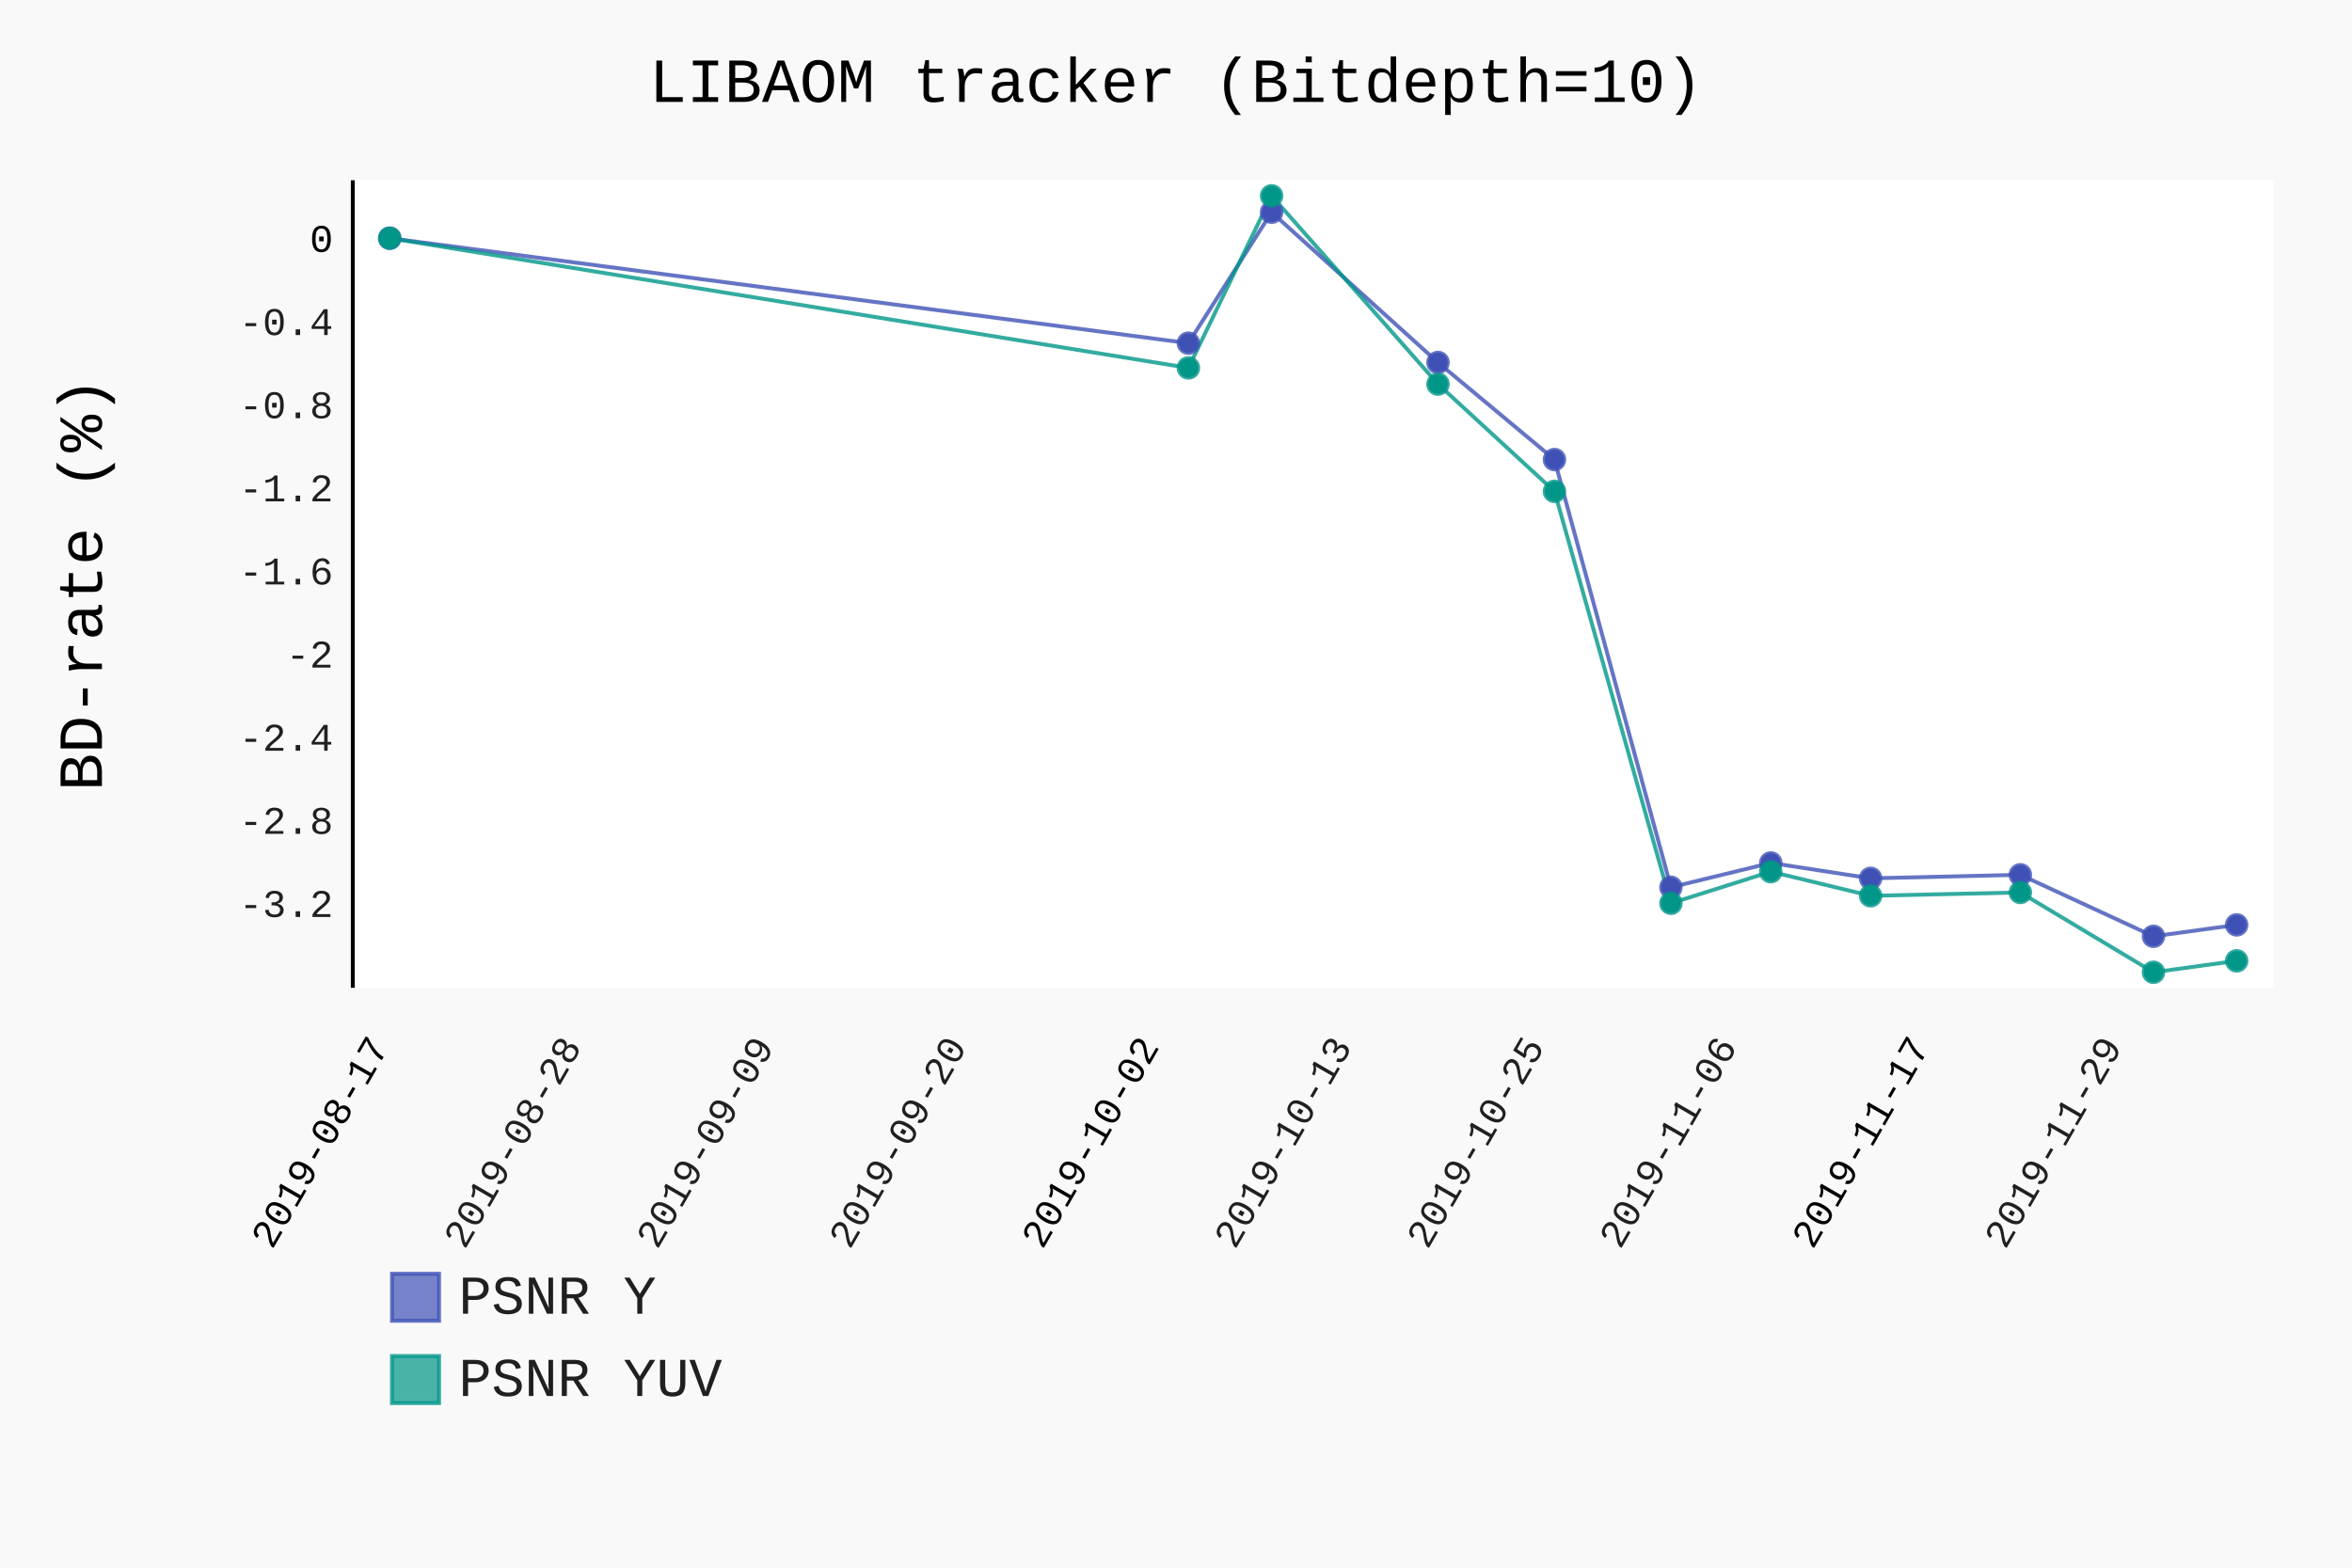
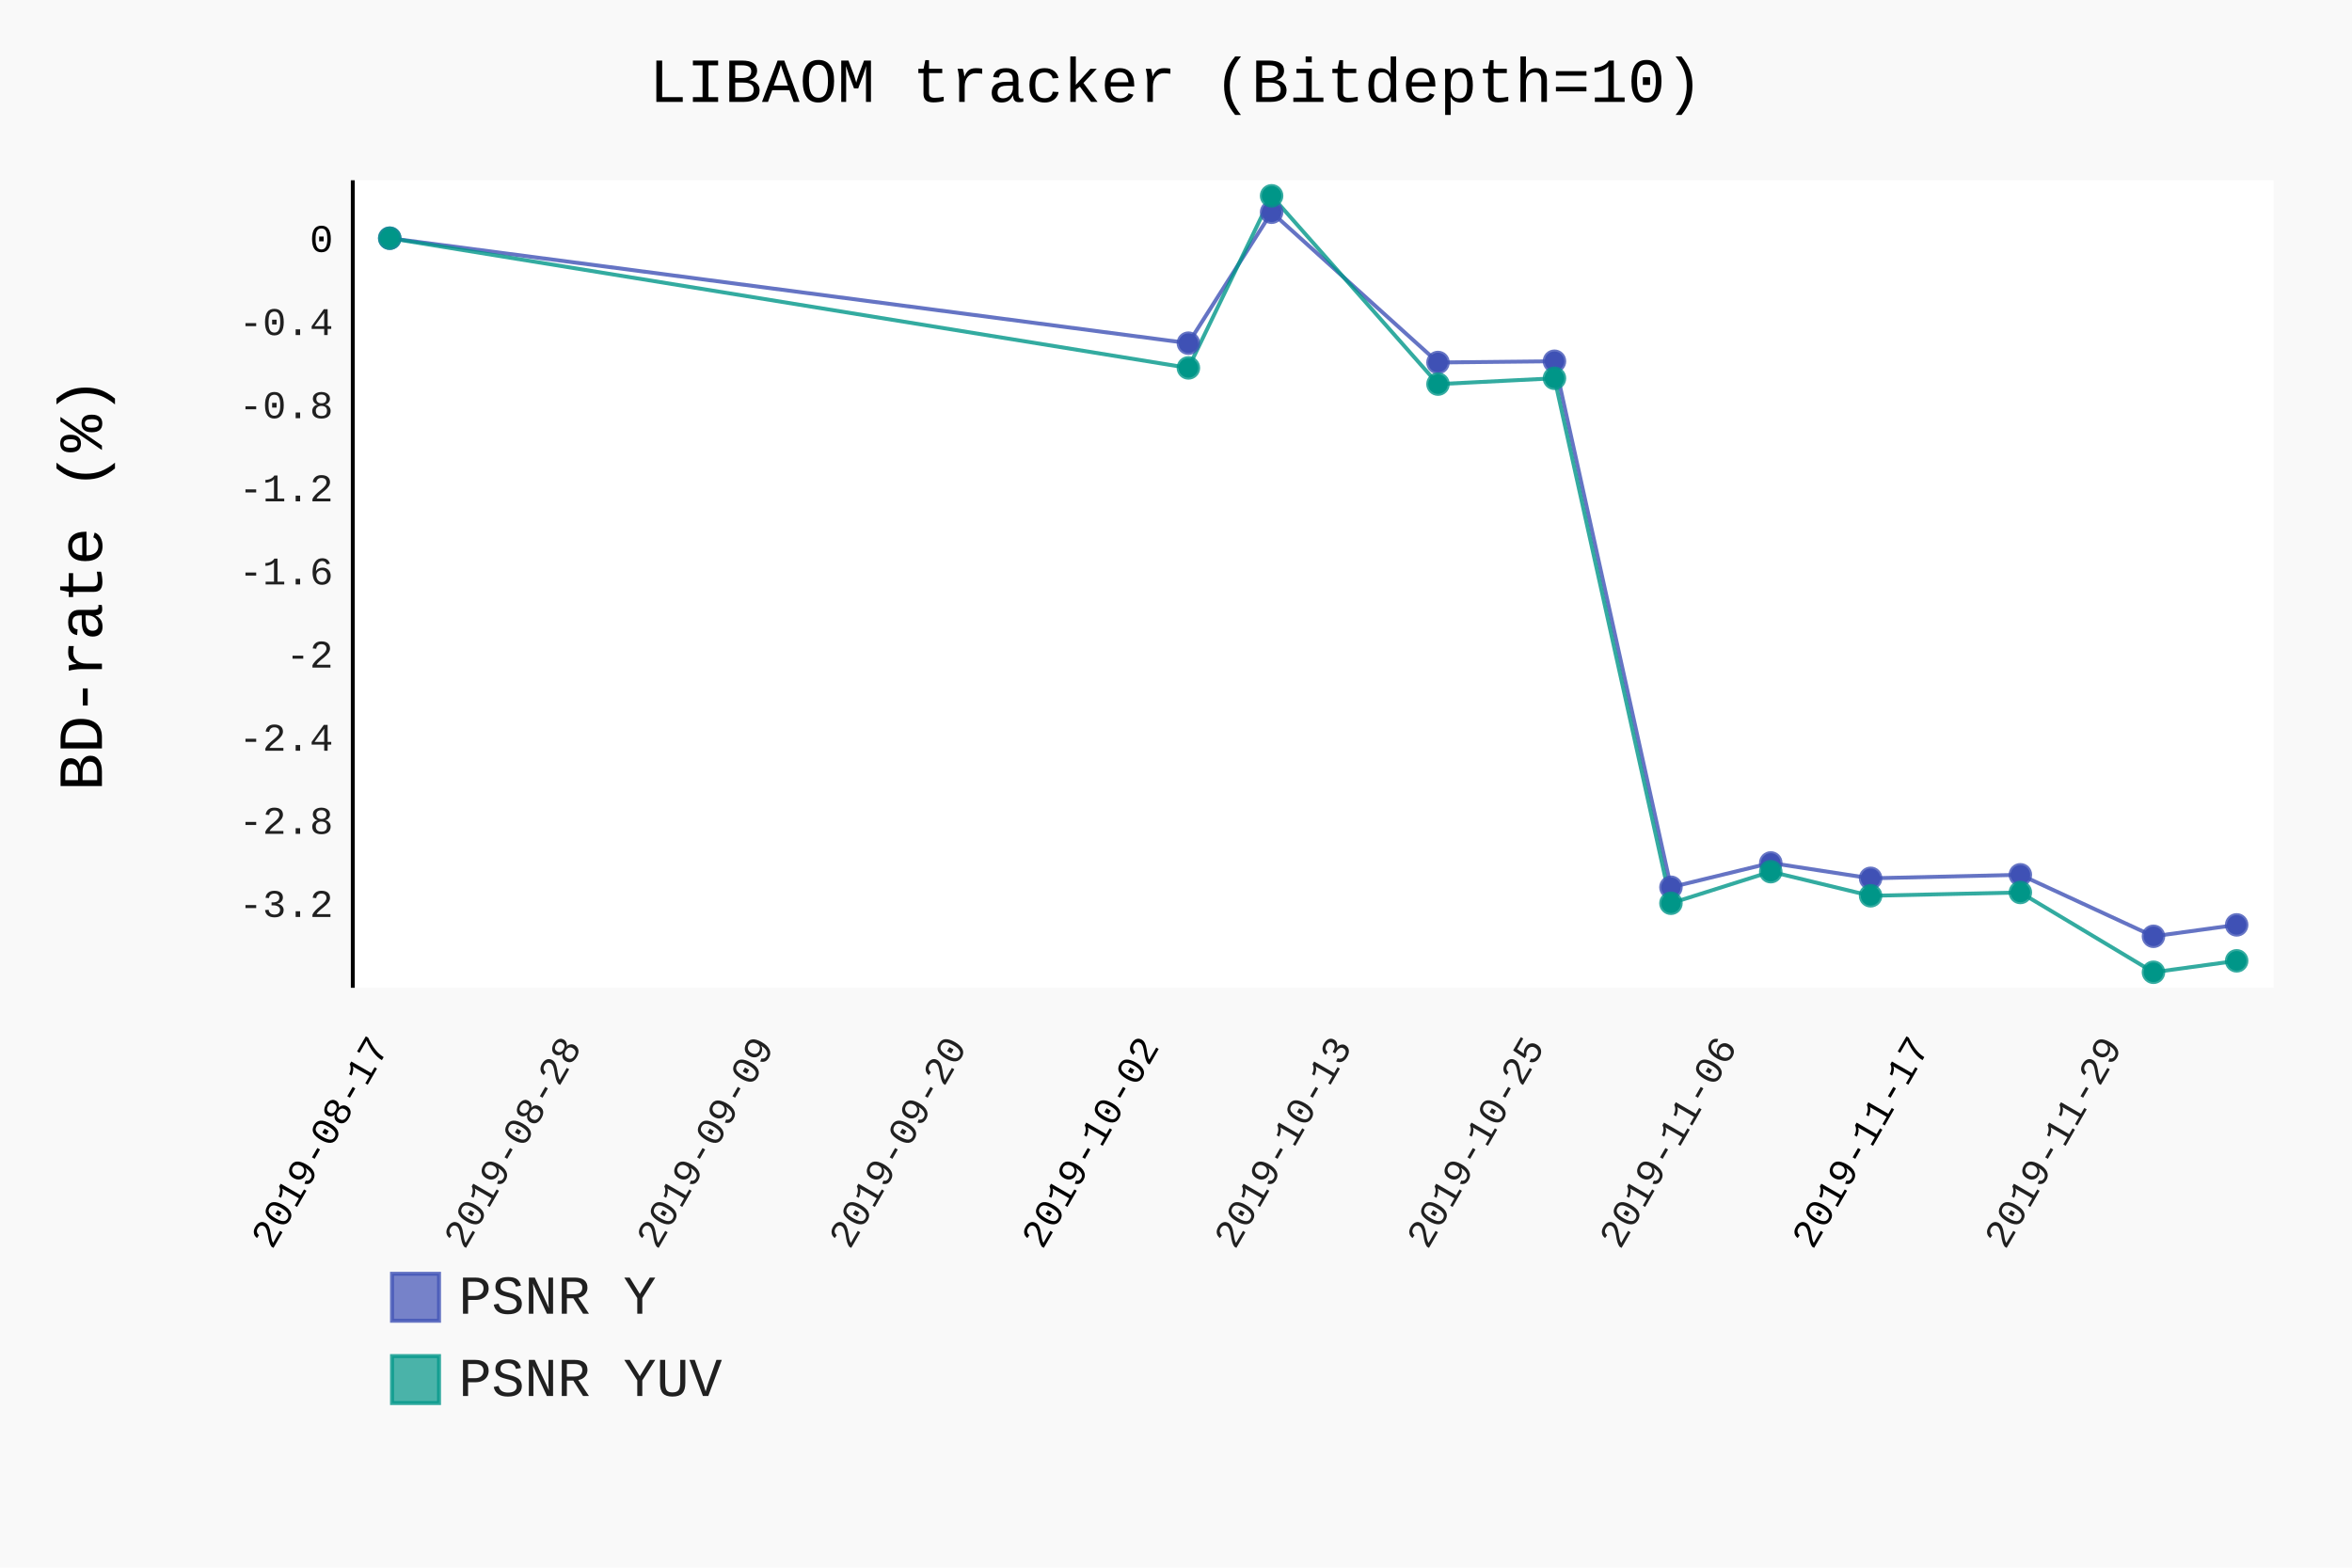
- <svg xmlns="http://www.w3.org/2000/svg" id="chart-8b65feb4-fc6b-46e3-8fc8-1f047e41b233" class="pygal-chart" viewBox="0 0 600 400">
+ <svg xmlns="http://www.w3.org/2000/svg" id="chart-8288afb8-aa36-4e2f-8c2d-95355489bf03" class="pygal-chart" viewBox="0 0 600 400">
  <defs>
-     <style type="text/css">#chart-8b65feb4-fc6b-46e3-8fc8-1f047e41b233{-webkit-user-select:none;-webkit-font-smoothing:antialiased;font-family:Consolas,"Liberation Mono",Menlo,Courier,monospace}#chart-8b65feb4-fc6b-46e3-8fc8-1f047e41b233 .title{font-family:Consolas,"Liberation Mono",Menlo,Courier,monospace;font-size:16px}#chart-8b65feb4-fc6b-46e3-8fc8-1f047e41b233 .legends .legend text{font-family:Consolas,"Liberation Mono",Menlo,Courier,monospace;font-size:14px}#chart-8b65feb4-fc6b-46e3-8fc8-1f047e41b233 .axis text{font-family:Consolas,"Liberation Mono",Menlo,Courier,monospace;font-size:10px}#chart-8b65feb4-fc6b-46e3-8fc8-1f047e41b233 .axis text.major{font-family:Consolas,"Liberation Mono",Menlo,Courier,monospace;font-size:10px}#chart-8b65feb4-fc6b-46e3-8fc8-1f047e41b233 .text-overlay text.value{font-family:Consolas,"Liberation Mono",Menlo,Courier,monospace;font-size:16px}#chart-8b65feb4-fc6b-46e3-8fc8-1f047e41b233 .text-overlay text.label{font-family:Consolas,"Liberation Mono",Menlo,Courier,monospace;font-size:10px}#chart-8b65feb4-fc6b-46e3-8fc8-1f047e41b233 .tooltip{font-family:Consolas,"Liberation Mono",Menlo,Courier,monospace;font-size:14px}#chart-8b65feb4-fc6b-46e3-8fc8-1f047e41b233 text.no_data{font-family:Consolas,"Liberation Mono",Menlo,Courier,monospace;font-size:64px}
- #chart-8b65feb4-fc6b-46e3-8fc8-1f047e41b233{background-color:rgba(249,249,249,1)}#chart-8b65feb4-fc6b-46e3-8fc8-1f047e41b233 path,#chart-8b65feb4-fc6b-46e3-8fc8-1f047e41b233 line,#chart-8b65feb4-fc6b-46e3-8fc8-1f047e41b233 rect,#chart-8b65feb4-fc6b-46e3-8fc8-1f047e41b233 circle{-webkit-transition:150ms;-moz-transition:150ms;transition:150ms}#chart-8b65feb4-fc6b-46e3-8fc8-1f047e41b233 .graph &gt; .background{fill:rgba(249,249,249,1)}#chart-8b65feb4-fc6b-46e3-8fc8-1f047e41b233 .plot &gt; .background{fill:rgba(255,255,255,1)}#chart-8b65feb4-fc6b-46e3-8fc8-1f047e41b233 .graph{fill:rgba(0,0,0,.87)}#chart-8b65feb4-fc6b-46e3-8fc8-1f047e41b233 text.no_data{fill:rgba(0,0,0,1)}#chart-8b65feb4-fc6b-46e3-8fc8-1f047e41b233 .title{fill:rgba(0,0,0,1)}#chart-8b65feb4-fc6b-46e3-8fc8-1f047e41b233 .legends .legend text{fill:rgba(0,0,0,.87)}#chart-8b65feb4-fc6b-46e3-8fc8-1f047e41b233 .legends .legend:hover text{fill:rgba(0,0,0,1)}#chart-8b65feb4-fc6b-46e3-8fc8-1f047e41b233 .axis .line{stroke:rgba(0,0,0,1)}#chart-8b65feb4-fc6b-46e3-8fc8-1f047e41b233 .axis .guide.line{stroke:rgba(0,0,0,.54)}#chart-8b65feb4-fc6b-46e3-8fc8-1f047e41b233 .axis .major.line{stroke:rgba(0,0,0,.87)}#chart-8b65feb4-fc6b-46e3-8fc8-1f047e41b233 .axis text.major{fill:rgba(0,0,0,1)}#chart-8b65feb4-fc6b-46e3-8fc8-1f047e41b233 .axis.y .guides:hover .guide.line,#chart-8b65feb4-fc6b-46e3-8fc8-1f047e41b233 .line-graph .axis.x .guides:hover .guide.line,#chart-8b65feb4-fc6b-46e3-8fc8-1f047e41b233 .stackedline-graph .axis.x .guides:hover .guide.line,#chart-8b65feb4-fc6b-46e3-8fc8-1f047e41b233 .xy-graph .axis.x .guides:hover .guide.line{stroke:rgba(0,0,0,1)}#chart-8b65feb4-fc6b-46e3-8fc8-1f047e41b233 .axis .guides:hover text{fill:rgba(0,0,0,1)}#chart-8b65feb4-fc6b-46e3-8fc8-1f047e41b233 .reactive{fill-opacity:.7;stroke-opacity:.8}#chart-8b65feb4-fc6b-46e3-8fc8-1f047e41b233 .ci{stroke:rgba(0,0,0,.87)}#chart-8b65feb4-fc6b-46e3-8fc8-1f047e41b233 .reactive.active,#chart-8b65feb4-fc6b-46e3-8fc8-1f047e41b233 .active .reactive{fill-opacity:.8;stroke-opacity:.9;stroke-width:4}#chart-8b65feb4-fc6b-46e3-8fc8-1f047e41b233 .ci .reactive.active{stroke-width:1.5}#chart-8b65feb4-fc6b-46e3-8fc8-1f047e41b233 .series text{fill:rgba(0,0,0,1)}#chart-8b65feb4-fc6b-46e3-8fc8-1f047e41b233 .tooltip rect{fill:rgba(255,255,255,1);stroke:rgba(0,0,0,1);-webkit-transition:opacity 150ms;-moz-transition:opacity 150ms;transition:opacity 150ms}#chart-8b65feb4-fc6b-46e3-8fc8-1f047e41b233 .tooltip .label{fill:rgba(0,0,0,.87)}#chart-8b65feb4-fc6b-46e3-8fc8-1f047e41b233 .tooltip .label{fill:rgba(0,0,0,.87)}#chart-8b65feb4-fc6b-46e3-8fc8-1f047e41b233 .tooltip .legend{font-size:.8em;fill:rgba(0,0,0,.54)}#chart-8b65feb4-fc6b-46e3-8fc8-1f047e41b233 .tooltip .x_label{font-size:.6em;fill:rgba(0,0,0,1)}#chart-8b65feb4-fc6b-46e3-8fc8-1f047e41b233 .tooltip .xlink{font-size:.5em;text-decoration:underline}#chart-8b65feb4-fc6b-46e3-8fc8-1f047e41b233 .tooltip .value{font-size:1.5em}#chart-8b65feb4-fc6b-46e3-8fc8-1f047e41b233 .bound{font-size:.5em}#chart-8b65feb4-fc6b-46e3-8fc8-1f047e41b233 .max-value{font-size:.75em;fill:rgba(0,0,0,.54)}#chart-8b65feb4-fc6b-46e3-8fc8-1f047e41b233 .map-element{fill:rgba(255,255,255,1);stroke:rgba(0,0,0,.54) !important}#chart-8b65feb4-fc6b-46e3-8fc8-1f047e41b233 .map-element .reactive{fill-opacity:inherit;stroke-opacity:inherit}#chart-8b65feb4-fc6b-46e3-8fc8-1f047e41b233 .color-0,#chart-8b65feb4-fc6b-46e3-8fc8-1f047e41b233 .color-0 a:visited{stroke:#F44336;fill:#F44336}#chart-8b65feb4-fc6b-46e3-8fc8-1f047e41b233 .color-1,#chart-8b65feb4-fc6b-46e3-8fc8-1f047e41b233 .color-1 a:visited{stroke:#3F51B5;fill:#3F51B5}#chart-8b65feb4-fc6b-46e3-8fc8-1f047e41b233 .color-2,#chart-8b65feb4-fc6b-46e3-8fc8-1f047e41b233 .color-2 a:visited{stroke:#009688;fill:#009688}#chart-8b65feb4-fc6b-46e3-8fc8-1f047e41b233 .text-overlay .color-0 text{fill:black}#chart-8b65feb4-fc6b-46e3-8fc8-1f047e41b233 .text-overlay .color-1 text{fill:black}#chart-8b65feb4-fc6b-46e3-8fc8-1f047e41b233 .text-overlay .color-2 text{fill:black}
- #chart-8b65feb4-fc6b-46e3-8fc8-1f047e41b233 text.no_data{text-anchor:middle}#chart-8b65feb4-fc6b-46e3-8fc8-1f047e41b233 .guide.line{fill:none}#chart-8b65feb4-fc6b-46e3-8fc8-1f047e41b233 .centered{text-anchor:middle}#chart-8b65feb4-fc6b-46e3-8fc8-1f047e41b233 .title{text-anchor:middle}#chart-8b65feb4-fc6b-46e3-8fc8-1f047e41b233 .legends .legend text{fill-opacity:1}#chart-8b65feb4-fc6b-46e3-8fc8-1f047e41b233 .axis.x text{text-anchor:middle}#chart-8b65feb4-fc6b-46e3-8fc8-1f047e41b233 .axis.x:not(.web) text[transform]{text-anchor:start}#chart-8b65feb4-fc6b-46e3-8fc8-1f047e41b233 .axis.x:not(.web) text[transform].backwards{text-anchor:end}#chart-8b65feb4-fc6b-46e3-8fc8-1f047e41b233 .axis.y text{text-anchor:end}#chart-8b65feb4-fc6b-46e3-8fc8-1f047e41b233 .axis.y text[transform].backwards{text-anchor:start}#chart-8b65feb4-fc6b-46e3-8fc8-1f047e41b233 .axis.y2 text{text-anchor:start}#chart-8b65feb4-fc6b-46e3-8fc8-1f047e41b233 .axis.y2 text[transform].backwards{text-anchor:end}#chart-8b65feb4-fc6b-46e3-8fc8-1f047e41b233 .axis .guide.line{stroke-dasharray:4,4}#chart-8b65feb4-fc6b-46e3-8fc8-1f047e41b233 .axis .major.guide.line{stroke-dasharray:6,6}#chart-8b65feb4-fc6b-46e3-8fc8-1f047e41b233 .horizontal .axis.y .guide.line,#chart-8b65feb4-fc6b-46e3-8fc8-1f047e41b233 .horizontal .axis.y2 .guide.line,#chart-8b65feb4-fc6b-46e3-8fc8-1f047e41b233 .vertical .axis.x .guide.line{opacity:0}#chart-8b65feb4-fc6b-46e3-8fc8-1f047e41b233 .horizontal .axis.always_show .guide.line,#chart-8b65feb4-fc6b-46e3-8fc8-1f047e41b233 .vertical .axis.always_show .guide.line{opacity:1 !important}#chart-8b65feb4-fc6b-46e3-8fc8-1f047e41b233 .axis.y .guides:hover .guide.line,#chart-8b65feb4-fc6b-46e3-8fc8-1f047e41b233 .axis.y2 .guides:hover .guide.line,#chart-8b65feb4-fc6b-46e3-8fc8-1f047e41b233 .axis.x .guides:hover .guide.line{opacity:1}#chart-8b65feb4-fc6b-46e3-8fc8-1f047e41b233 .axis .guides:hover text{opacity:1}#chart-8b65feb4-fc6b-46e3-8fc8-1f047e41b233 .nofill{fill:none}#chart-8b65feb4-fc6b-46e3-8fc8-1f047e41b233 .subtle-fill{fill-opacity:.2}#chart-8b65feb4-fc6b-46e3-8fc8-1f047e41b233 .dot{stroke-width:1px;fill-opacity:1}#chart-8b65feb4-fc6b-46e3-8fc8-1f047e41b233 .dot.active{stroke-width:5px}#chart-8b65feb4-fc6b-46e3-8fc8-1f047e41b233 .dot.negative{fill:transparent}#chart-8b65feb4-fc6b-46e3-8fc8-1f047e41b233 text,#chart-8b65feb4-fc6b-46e3-8fc8-1f047e41b233 tspan{stroke:none !important}#chart-8b65feb4-fc6b-46e3-8fc8-1f047e41b233 .series text.active{opacity:1}#chart-8b65feb4-fc6b-46e3-8fc8-1f047e41b233 .tooltip rect{fill-opacity:.95;stroke-width:.5}#chart-8b65feb4-fc6b-46e3-8fc8-1f047e41b233 .tooltip text{fill-opacity:1}#chart-8b65feb4-fc6b-46e3-8fc8-1f047e41b233 .showable{visibility:hidden}#chart-8b65feb4-fc6b-46e3-8fc8-1f047e41b233 .showable.shown{visibility:visible}#chart-8b65feb4-fc6b-46e3-8fc8-1f047e41b233 .gauge-background{fill:rgba(229,229,229,1);stroke:none}#chart-8b65feb4-fc6b-46e3-8fc8-1f047e41b233 .bg-lines{stroke:rgba(249,249,249,1);stroke-width:2px}</style>
+     <style type="text/css">#chart-8288afb8-aa36-4e2f-8c2d-95355489bf03{-webkit-user-select:none;-webkit-font-smoothing:antialiased;font-family:Consolas,"Liberation Mono",Menlo,Courier,monospace}#chart-8288afb8-aa36-4e2f-8c2d-95355489bf03 .title{font-family:Consolas,"Liberation Mono",Menlo,Courier,monospace;font-size:16px}#chart-8288afb8-aa36-4e2f-8c2d-95355489bf03 .legends .legend text{font-family:Consolas,"Liberation Mono",Menlo,Courier,monospace;font-size:14px}#chart-8288afb8-aa36-4e2f-8c2d-95355489bf03 .axis text{font-family:Consolas,"Liberation Mono",Menlo,Courier,monospace;font-size:10px}#chart-8288afb8-aa36-4e2f-8c2d-95355489bf03 .axis text.major{font-family:Consolas,"Liberation Mono",Menlo,Courier,monospace;font-size:10px}#chart-8288afb8-aa36-4e2f-8c2d-95355489bf03 .text-overlay text.value{font-family:Consolas,"Liberation Mono",Menlo,Courier,monospace;font-size:16px}#chart-8288afb8-aa36-4e2f-8c2d-95355489bf03 .text-overlay text.label{font-family:Consolas,"Liberation Mono",Menlo,Courier,monospace;font-size:10px}#chart-8288afb8-aa36-4e2f-8c2d-95355489bf03 .tooltip{font-family:Consolas,"Liberation Mono",Menlo,Courier,monospace;font-size:14px}#chart-8288afb8-aa36-4e2f-8c2d-95355489bf03 text.no_data{font-family:Consolas,"Liberation Mono",Menlo,Courier,monospace;font-size:64px}
+ #chart-8288afb8-aa36-4e2f-8c2d-95355489bf03{background-color:rgba(249,249,249,1)}#chart-8288afb8-aa36-4e2f-8c2d-95355489bf03 path,#chart-8288afb8-aa36-4e2f-8c2d-95355489bf03 line,#chart-8288afb8-aa36-4e2f-8c2d-95355489bf03 rect,#chart-8288afb8-aa36-4e2f-8c2d-95355489bf03 circle{-webkit-transition:150ms;-moz-transition:150ms;transition:150ms}#chart-8288afb8-aa36-4e2f-8c2d-95355489bf03 .graph &gt; .background{fill:rgba(249,249,249,1)}#chart-8288afb8-aa36-4e2f-8c2d-95355489bf03 .plot &gt; .background{fill:rgba(255,255,255,1)}#chart-8288afb8-aa36-4e2f-8c2d-95355489bf03 .graph{fill:rgba(0,0,0,.87)}#chart-8288afb8-aa36-4e2f-8c2d-95355489bf03 text.no_data{fill:rgba(0,0,0,1)}#chart-8288afb8-aa36-4e2f-8c2d-95355489bf03 .title{fill:rgba(0,0,0,1)}#chart-8288afb8-aa36-4e2f-8c2d-95355489bf03 .legends .legend text{fill:rgba(0,0,0,.87)}#chart-8288afb8-aa36-4e2f-8c2d-95355489bf03 .legends .legend:hover text{fill:rgba(0,0,0,1)}#chart-8288afb8-aa36-4e2f-8c2d-95355489bf03 .axis .line{stroke:rgba(0,0,0,1)}#chart-8288afb8-aa36-4e2f-8c2d-95355489bf03 .axis .guide.line{stroke:rgba(0,0,0,.54)}#chart-8288afb8-aa36-4e2f-8c2d-95355489bf03 .axis .major.line{stroke:rgba(0,0,0,.87)}#chart-8288afb8-aa36-4e2f-8c2d-95355489bf03 .axis text.major{fill:rgba(0,0,0,1)}#chart-8288afb8-aa36-4e2f-8c2d-95355489bf03 .axis.y .guides:hover .guide.line,#chart-8288afb8-aa36-4e2f-8c2d-95355489bf03 .line-graph .axis.x .guides:hover .guide.line,#chart-8288afb8-aa36-4e2f-8c2d-95355489bf03 .stackedline-graph .axis.x .guides:hover .guide.line,#chart-8288afb8-aa36-4e2f-8c2d-95355489bf03 .xy-graph .axis.x .guides:hover .guide.line{stroke:rgba(0,0,0,1)}#chart-8288afb8-aa36-4e2f-8c2d-95355489bf03 .axis .guides:hover text{fill:rgba(0,0,0,1)}#chart-8288afb8-aa36-4e2f-8c2d-95355489bf03 .reactive{fill-opacity:.7;stroke-opacity:.8}#chart-8288afb8-aa36-4e2f-8c2d-95355489bf03 .ci{stroke:rgba(0,0,0,.87)}#chart-8288afb8-aa36-4e2f-8c2d-95355489bf03 .reactive.active,#chart-8288afb8-aa36-4e2f-8c2d-95355489bf03 .active .reactive{fill-opacity:.8;stroke-opacity:.9;stroke-width:4}#chart-8288afb8-aa36-4e2f-8c2d-95355489bf03 .ci .reactive.active{stroke-width:1.5}#chart-8288afb8-aa36-4e2f-8c2d-95355489bf03 .series text{fill:rgba(0,0,0,1)}#chart-8288afb8-aa36-4e2f-8c2d-95355489bf03 .tooltip rect{fill:rgba(255,255,255,1);stroke:rgba(0,0,0,1);-webkit-transition:opacity 150ms;-moz-transition:opacity 150ms;transition:opacity 150ms}#chart-8288afb8-aa36-4e2f-8c2d-95355489bf03 .tooltip .label{fill:rgba(0,0,0,.87)}#chart-8288afb8-aa36-4e2f-8c2d-95355489bf03 .tooltip .label{fill:rgba(0,0,0,.87)}#chart-8288afb8-aa36-4e2f-8c2d-95355489bf03 .tooltip .legend{font-size:.8em;fill:rgba(0,0,0,.54)}#chart-8288afb8-aa36-4e2f-8c2d-95355489bf03 .tooltip .x_label{font-size:.6em;fill:rgba(0,0,0,1)}#chart-8288afb8-aa36-4e2f-8c2d-95355489bf03 .tooltip .xlink{font-size:.5em;text-decoration:underline}#chart-8288afb8-aa36-4e2f-8c2d-95355489bf03 .tooltip .value{font-size:1.5em}#chart-8288afb8-aa36-4e2f-8c2d-95355489bf03 .bound{font-size:.5em}#chart-8288afb8-aa36-4e2f-8c2d-95355489bf03 .max-value{font-size:.75em;fill:rgba(0,0,0,.54)}#chart-8288afb8-aa36-4e2f-8c2d-95355489bf03 .map-element{fill:rgba(255,255,255,1);stroke:rgba(0,0,0,.54) !important}#chart-8288afb8-aa36-4e2f-8c2d-95355489bf03 .map-element .reactive{fill-opacity:inherit;stroke-opacity:inherit}#chart-8288afb8-aa36-4e2f-8c2d-95355489bf03 .color-0,#chart-8288afb8-aa36-4e2f-8c2d-95355489bf03 .color-0 a:visited{stroke:#F44336;fill:#F44336}#chart-8288afb8-aa36-4e2f-8c2d-95355489bf03 .color-1,#chart-8288afb8-aa36-4e2f-8c2d-95355489bf03 .color-1 a:visited{stroke:#3F51B5;fill:#3F51B5}#chart-8288afb8-aa36-4e2f-8c2d-95355489bf03 .color-2,#chart-8288afb8-aa36-4e2f-8c2d-95355489bf03 .color-2 a:visited{stroke:#009688;fill:#009688}#chart-8288afb8-aa36-4e2f-8c2d-95355489bf03 .text-overlay .color-0 text{fill:black}#chart-8288afb8-aa36-4e2f-8c2d-95355489bf03 .text-overlay .color-1 text{fill:black}#chart-8288afb8-aa36-4e2f-8c2d-95355489bf03 .text-overlay .color-2 text{fill:black}
+ #chart-8288afb8-aa36-4e2f-8c2d-95355489bf03 text.no_data{text-anchor:middle}#chart-8288afb8-aa36-4e2f-8c2d-95355489bf03 .guide.line{fill:none}#chart-8288afb8-aa36-4e2f-8c2d-95355489bf03 .centered{text-anchor:middle}#chart-8288afb8-aa36-4e2f-8c2d-95355489bf03 .title{text-anchor:middle}#chart-8288afb8-aa36-4e2f-8c2d-95355489bf03 .legends .legend text{fill-opacity:1}#chart-8288afb8-aa36-4e2f-8c2d-95355489bf03 .axis.x text{text-anchor:middle}#chart-8288afb8-aa36-4e2f-8c2d-95355489bf03 .axis.x:not(.web) text[transform]{text-anchor:start}#chart-8288afb8-aa36-4e2f-8c2d-95355489bf03 .axis.x:not(.web) text[transform].backwards{text-anchor:end}#chart-8288afb8-aa36-4e2f-8c2d-95355489bf03 .axis.y text{text-anchor:end}#chart-8288afb8-aa36-4e2f-8c2d-95355489bf03 .axis.y text[transform].backwards{text-anchor:start}#chart-8288afb8-aa36-4e2f-8c2d-95355489bf03 .axis.y2 text{text-anchor:start}#chart-8288afb8-aa36-4e2f-8c2d-95355489bf03 .axis.y2 text[transform].backwards{text-anchor:end}#chart-8288afb8-aa36-4e2f-8c2d-95355489bf03 .axis .guide.line{stroke-dasharray:4,4}#chart-8288afb8-aa36-4e2f-8c2d-95355489bf03 .axis .major.guide.line{stroke-dasharray:6,6}#chart-8288afb8-aa36-4e2f-8c2d-95355489bf03 .horizontal .axis.y .guide.line,#chart-8288afb8-aa36-4e2f-8c2d-95355489bf03 .horizontal .axis.y2 .guide.line,#chart-8288afb8-aa36-4e2f-8c2d-95355489bf03 .vertical .axis.x .guide.line{opacity:0}#chart-8288afb8-aa36-4e2f-8c2d-95355489bf03 .horizontal .axis.always_show .guide.line,#chart-8288afb8-aa36-4e2f-8c2d-95355489bf03 .vertical .axis.always_show .guide.line{opacity:1 !important}#chart-8288afb8-aa36-4e2f-8c2d-95355489bf03 .axis.y .guides:hover .guide.line,#chart-8288afb8-aa36-4e2f-8c2d-95355489bf03 .axis.y2 .guides:hover .guide.line,#chart-8288afb8-aa36-4e2f-8c2d-95355489bf03 .axis.x .guides:hover .guide.line{opacity:1}#chart-8288afb8-aa36-4e2f-8c2d-95355489bf03 .axis .guides:hover text{opacity:1}#chart-8288afb8-aa36-4e2f-8c2d-95355489bf03 .nofill{fill:none}#chart-8288afb8-aa36-4e2f-8c2d-95355489bf03 .subtle-fill{fill-opacity:.2}#chart-8288afb8-aa36-4e2f-8c2d-95355489bf03 .dot{stroke-width:1px;fill-opacity:1}#chart-8288afb8-aa36-4e2f-8c2d-95355489bf03 .dot.active{stroke-width:5px}#chart-8288afb8-aa36-4e2f-8c2d-95355489bf03 .dot.negative{fill:transparent}#chart-8288afb8-aa36-4e2f-8c2d-95355489bf03 text,#chart-8288afb8-aa36-4e2f-8c2d-95355489bf03 tspan{stroke:none !important}#chart-8288afb8-aa36-4e2f-8c2d-95355489bf03 .series text.active{opacity:1}#chart-8288afb8-aa36-4e2f-8c2d-95355489bf03 .tooltip rect{fill-opacity:.95;stroke-width:.5}#chart-8288afb8-aa36-4e2f-8c2d-95355489bf03 .tooltip text{fill-opacity:1}#chart-8288afb8-aa36-4e2f-8c2d-95355489bf03 .showable{visibility:hidden}#chart-8288afb8-aa36-4e2f-8c2d-95355489bf03 .showable.shown{visibility:visible}#chart-8288afb8-aa36-4e2f-8c2d-95355489bf03 .gauge-background{fill:rgba(229,229,229,1);stroke:none}#chart-8288afb8-aa36-4e2f-8c2d-95355489bf03 .bg-lines{stroke:rgba(249,249,249,1);stroke-width:2px}</style>
  </defs>
  <g class="graph datetimeline-graph vertical">
    <rect class="background" height="400" width="600" x="0" y="0" />
    <g class="plot" transform="translate(90, 46)">
      <rect class="background" height="206.038" width="490.0" x="0" y="0" />
      <g class="axis y">
        <g class="guides">
          <text class="" x="-5" y="187.971">-3.2</text>
        </g>
        <g class="guides">
          <text class="" x="-5" y="166.759">-2.8</text>
        </g>
        <g class="guides">
          <text class="" x="-5" y="145.548">-2.4</text>
        </g>
        <g class="guides">
          <text class="" x="-5" y="124.337">-2</text>
        </g>
        <g class="guides">
          <text class="" x="-5" y="103.125">-1.6</text>
        </g>
        <g class="guides">
          <text class="" x="-5" y="81.914">-1.2</text>
        </g>
        <g class="guides">
          <text class="" x="-5" y="60.703">-0.8</text>
        </g>
        <g class="guides">
          <text class="" x="-5" y="39.491">-0.4</text>
        </g>
        <g class="guides">
          <text class="major" x="-5" y="18.28">0</text>
        </g>
      </g>
      <g class="axis x">
        <path class="line" d="M0 0 v206.038" />
        <g class="guides">
          <path class="major guide line" d="M9.423 0 v206.038" />
          <text class="major backwards" x="9.423" y="221.038" transform="rotate(300 9.423077 221.0385)">2019-08-17</text>
        </g>
        <g class="guides">
          <path class="guide line" d="M58.551 0 v206.038" />
          <text class="backwards" x="58.551" y="221.038" transform="rotate(300 58.55073 221.0385)">2019-08-28</text>
        </g>
        <g class="guides">
          <path class="guide line" d="M107.678 0 v206.038" />
          <text class="backwards" x="107.678" y="221.038" transform="rotate(300 107.6784 221.0385)">2019-09-09</text>
        </g>
        <g class="guides">
          <path class="guide line" d="M156.806 0 v206.038" />
          <text class="backwards" x="156.806" y="221.038" transform="rotate(300 156.806 221.0385)">2019-09-20</text>
        </g>
        <g class="guides">
          <path class="major guide line" d="M205.934 0 v206.038" />
          <text class="major backwards" x="205.934" y="221.038" transform="rotate(300 205.9337 221.0385)">2019-10-02</text>
        </g>
        <g class="guides">
          <path class="guide line" d="M255.061 0 v206.038" />
          <text class="backwards" x="255.061" y="221.038" transform="rotate(300 255.0613 221.0385)">2019-10-13</text>
        </g>
        <g class="guides">
          <path class="guide line" d="M304.189 0 v206.038" />
          <text class="backwards" x="304.189" y="221.038" transform="rotate(300 304.189 221.0385)">2019-10-25</text>
        </g>
        <g class="guides">
          <path class="guide line" d="M353.317 0 v206.038" />
          <text class="backwards" x="353.317" y="221.038" transform="rotate(300 353.3166 221.0385)">2019-11-06</text>
        </g>
        <g class="guides">
          <path class="major guide line" d="M402.444 0 v206.038" />
          <text class="major backwards" x="402.444" y="221.038" transform="rotate(300 402.4443 221.0385)">2019-11-17</text>
        </g>
        <g class="guides">
          <path class="guide line" d="M451.572 0 v206.038" />
          <text class="backwards" x="451.572" y="221.038" transform="rotate(300 451.572 221.0385)">2019-11-29</text>
        </g>
      </g>
      <g class="series serie-0 color-0" />
      <g class="series serie-1 color-1">
-         <path class="line reactive nofill" d="M9.423 14.78 L213.165 41.559 234.388 8.152 276.835 46.491 306.547 71.255 336.26 180.388 361.727 174.183 387.195 178.107 425.397 177.206 459.354 192.902 480.577 189.986" />
+         <path class="line reactive nofill" d="M9.423 14.78 L213.165 41.559 234.388 8.152 276.835 46.491 306.547 46.173 336.26 180.388 361.727 174.183 387.195 178.107 425.397 177.206 459.354 192.902 480.577 189.986" />
      </g>
      <g class="series serie-2 color-2">
-         <path class="line reactive nofill" d="M9.423 14.78 L213.165 47.87 234.388 3.962 276.835 52.006 306.547 79.369 336.26 184.471 361.727 176.41 387.195 182.562 425.397 181.713 459.354 202.076 480.577 199.16" />
+         <path class="line reactive nofill" d="M9.423 14.78 L213.165 47.87 234.388 3.962 276.835 52.006 306.547 50.521 336.26 184.471 361.727 176.41 387.195 182.562 425.397 181.713 459.354 202.076 480.577 199.16" />
      </g>
    </g>
    <g class="titles">
      <text class="title plot_title" x="300.0" y="26">LIBAOM tracker (Bitdepth=10)</text>
      <text class="title" x="0" y="175.019" transform="rotate(-90 0 149.0192)">BD-rate (%)</text>
    </g>
    <g class="plot overlay" transform="translate(90, 46)">
      <g class="series serie-0 color-0" />
      <g class="series serie-1 color-1">
        <g class="dots">
          <circle class="dot reactive tooltip-trigger" cx="9.423" cy="14.78" r="2.5" />
        </g>
        <g class="dots">
          <circle class="dot reactive tooltip-trigger" cx="213.165" cy="41.559" r="2.5" />
        </g>
        <g class="dots">
          <circle class="dot reactive tooltip-trigger" cx="234.388" cy="8.152" r="2.5" />
        </g>
        <g class="dots">
          <circle class="dot reactive tooltip-trigger" cx="276.835" cy="46.491" r="2.5" />
        </g>
        <g class="dots">
-           <circle class="dot reactive tooltip-trigger" cx="306.547" cy="71.255" r="2.5" />
+           <circle class="dot reactive tooltip-trigger" cx="306.547" cy="46.173" r="2.5" />
        </g>
        <g class="dots">
          <circle class="dot reactive tooltip-trigger" cx="336.26" cy="180.388" r="2.5" />
        </g>
        <g class="dots">
          <circle class="dot reactive tooltip-trigger" cx="361.727" cy="174.183" r="2.5" />
        </g>
        <g class="dots">
          <circle class="dot reactive tooltip-trigger" cx="387.195" cy="178.107" r="2.5" />
        </g>
        <g class="dots">
          <circle class="dot reactive tooltip-trigger" cx="425.397" cy="177.206" r="2.5" />
        </g>
        <g class="dots">
          <circle class="dot reactive tooltip-trigger" cx="459.354" cy="192.902" r="2.5" />
        </g>
        <g class="dots">
          <circle class="dot reactive tooltip-trigger" cx="480.577" cy="189.986" r="2.5" />
        </g>
      </g>
      <g class="series serie-2 color-2">
        <g class="dots">
          <circle class="dot reactive tooltip-trigger" cx="9.423" cy="14.78" r="2.5" />
        </g>
        <g class="dots">
          <circle class="dot reactive tooltip-trigger" cx="213.165" cy="47.87" r="2.5" />
        </g>
        <g class="dots">
          <circle class="dot reactive tooltip-trigger" cx="234.388" cy="3.962" r="2.5" />
        </g>
        <g class="dots">
          <circle class="dot reactive tooltip-trigger" cx="276.835" cy="52.006" r="2.5" />
        </g>
        <g class="dots">
-           <circle class="dot reactive tooltip-trigger" cx="306.547" cy="79.369" r="2.5" />
+           <circle class="dot reactive tooltip-trigger" cx="306.547" cy="50.521" r="2.5" />
        </g>
        <g class="dots">
          <circle class="dot reactive tooltip-trigger" cx="336.26" cy="184.471" r="2.5" />
        </g>
        <g class="dots">
          <circle class="dot reactive tooltip-trigger" cx="361.727" cy="176.41" r="2.5" />
        </g>
        <g class="dots">
          <circle class="dot reactive tooltip-trigger" cx="387.195" cy="182.562" r="2.5" />
        </g>
        <g class="dots">
          <circle class="dot reactive tooltip-trigger" cx="425.397" cy="181.713" r="2.5" />
        </g>
        <g class="dots">
          <circle class="dot reactive tooltip-trigger" cx="459.354" cy="202.076" r="2.5" />
        </g>
        <g class="dots">
          <circle class="dot reactive tooltip-trigger" cx="480.577" cy="199.16" r="2.5" />
        </g>
      </g>
    </g>
    <g class="plot text-overlay" transform="translate(90, 46)">
      <g class="series serie-0 color-0" />
      <g class="series serie-1 color-1" />
      <g class="series serie-2 color-2" />
    </g>
    <g class="plot tooltip-overlay" transform="translate(90, 46)">
      <g class="tooltip" style="opacity: 0" transform="translate(0 0)">
        <rect class="tooltip-box" height="0" rx="0" ry="0" width="0" />
        <g class="text" />
      </g>
    </g>
    <g class="legends" transform="translate(100, 324)">
      <g class="legend reactive activate-serie" id="activate-serie-1">
        <rect class="color-1 reactive" height="12" width="12" x="0.0" y="1.0" />
        <text x="17.0" y="11.2">PSNR Y</text>
      </g>
      <g class="legend reactive activate-serie" id="activate-serie-2">
        <rect class="color-2 reactive" height="12" width="12" x="0.0" y="22.0" />
        <text x="17.0" y="32.2">PSNR YUV</text>
      </g>
    </g>
  </g>
</svg>
